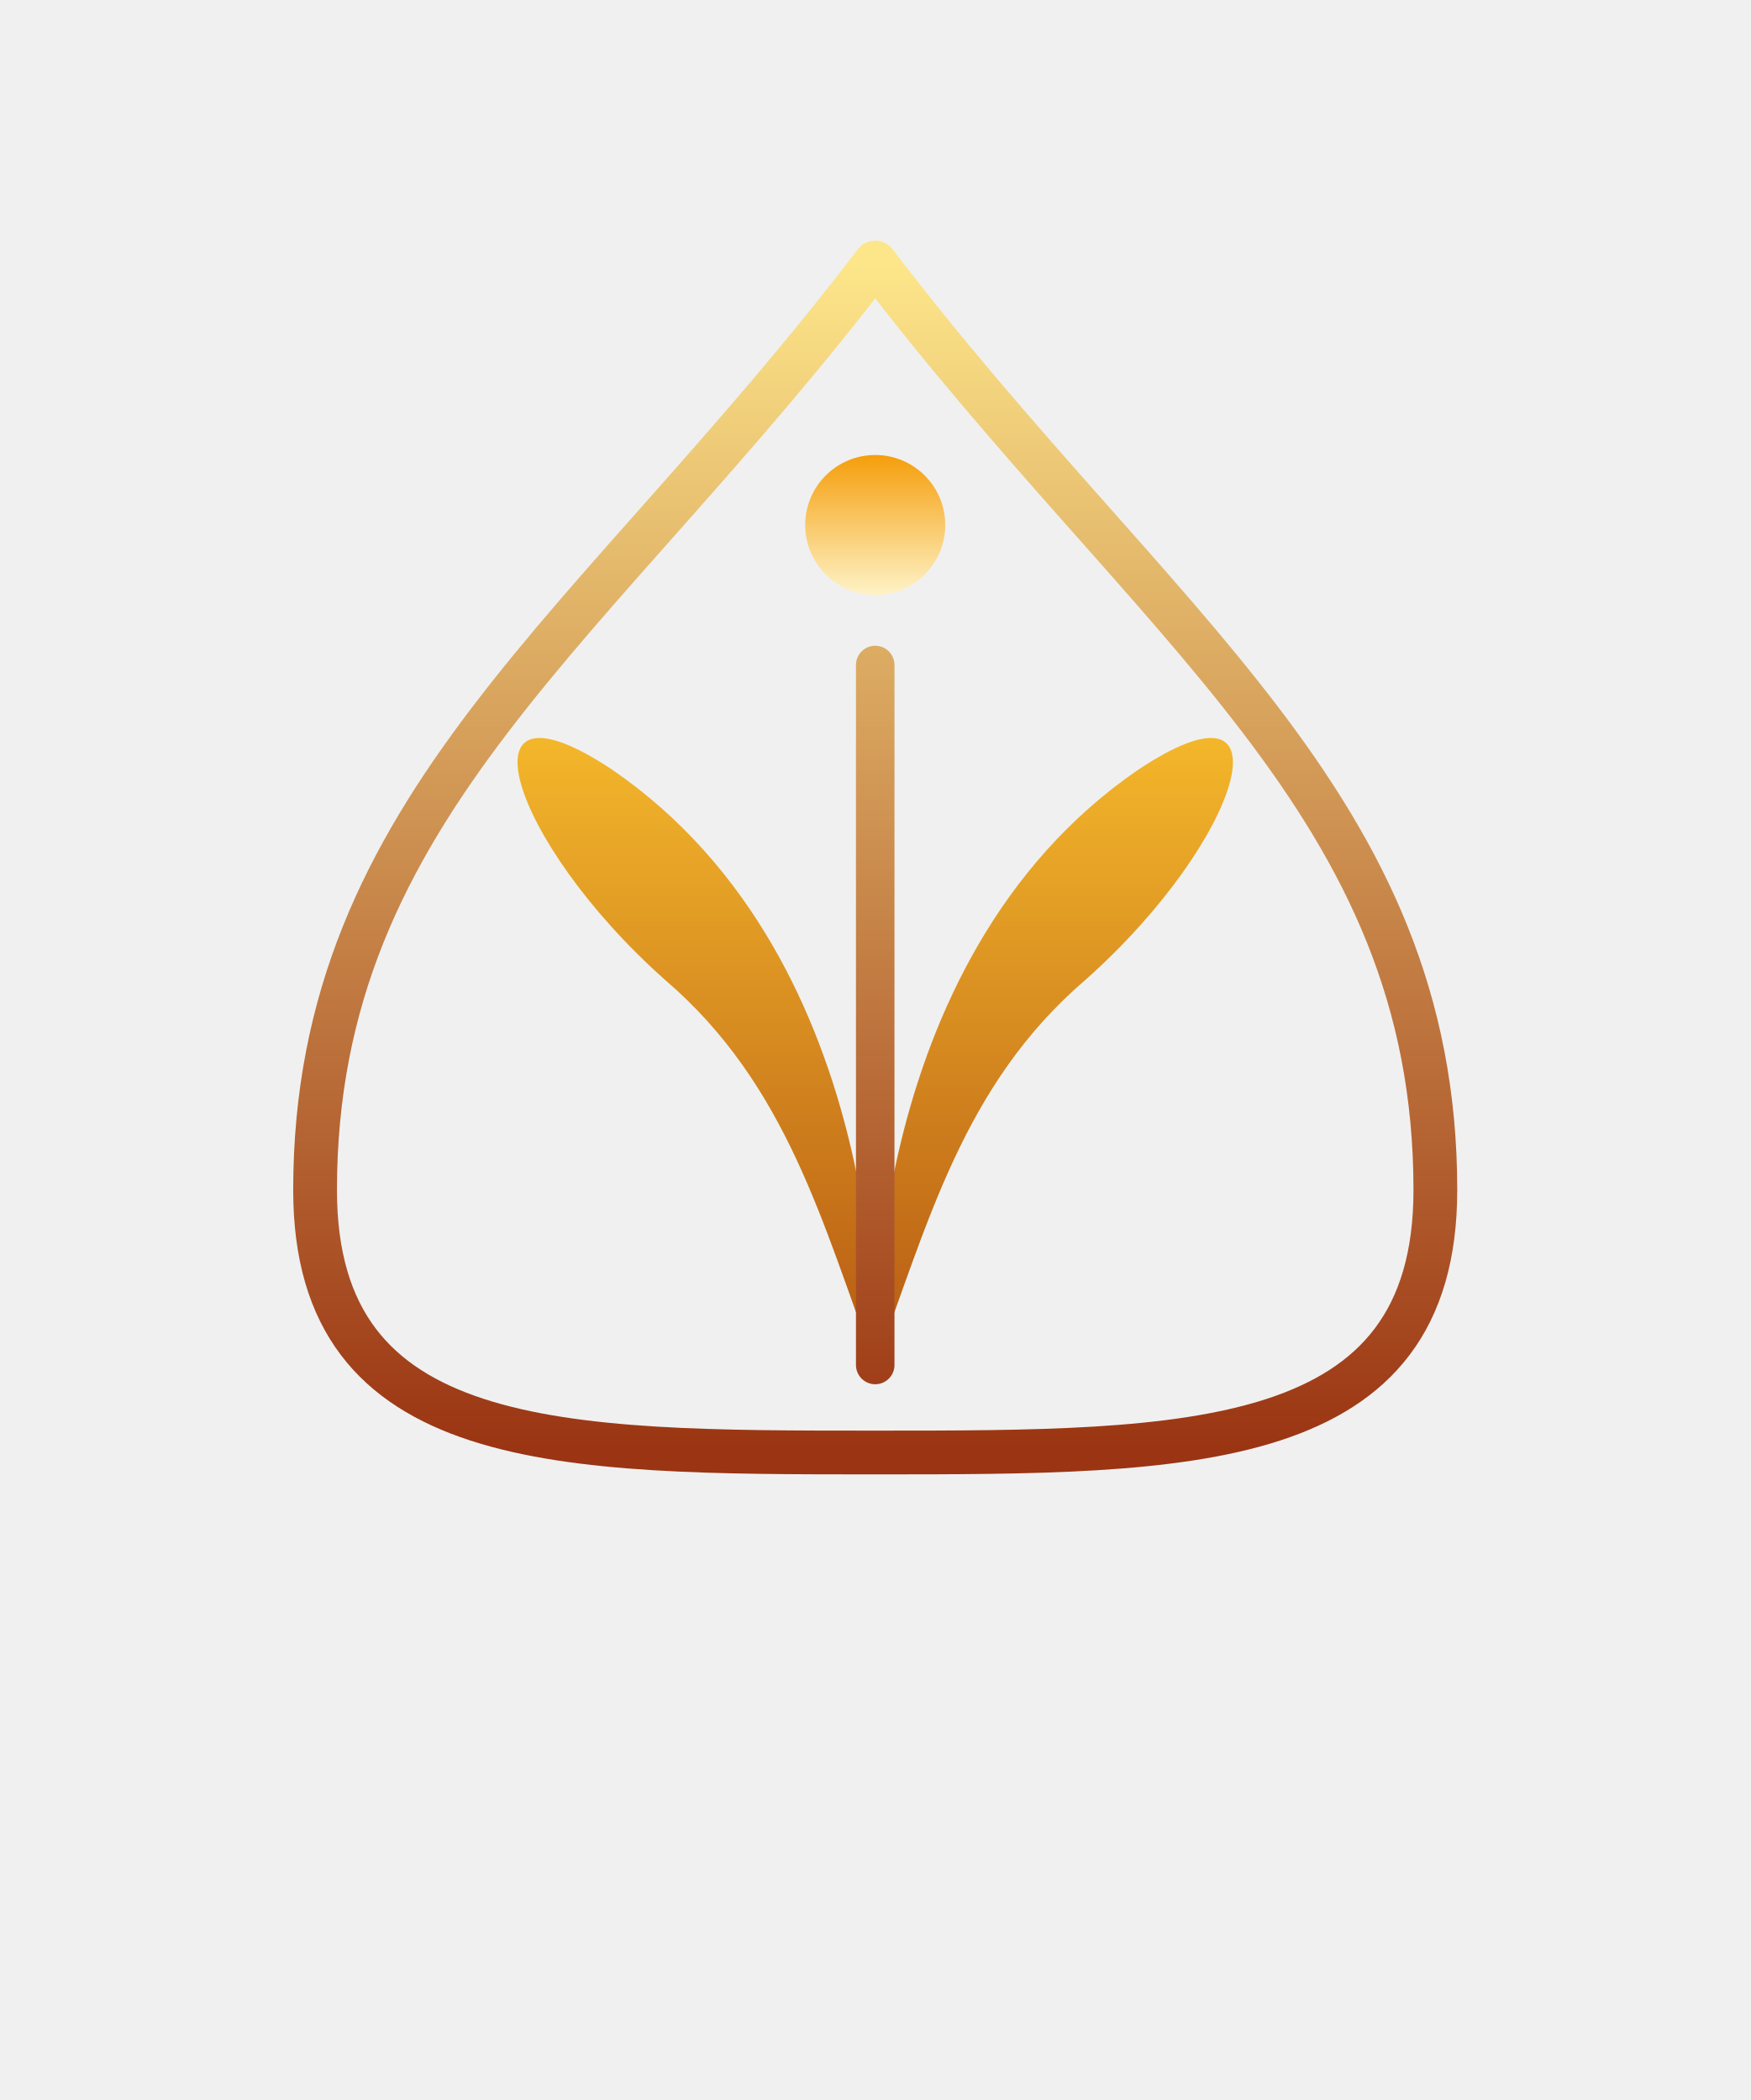
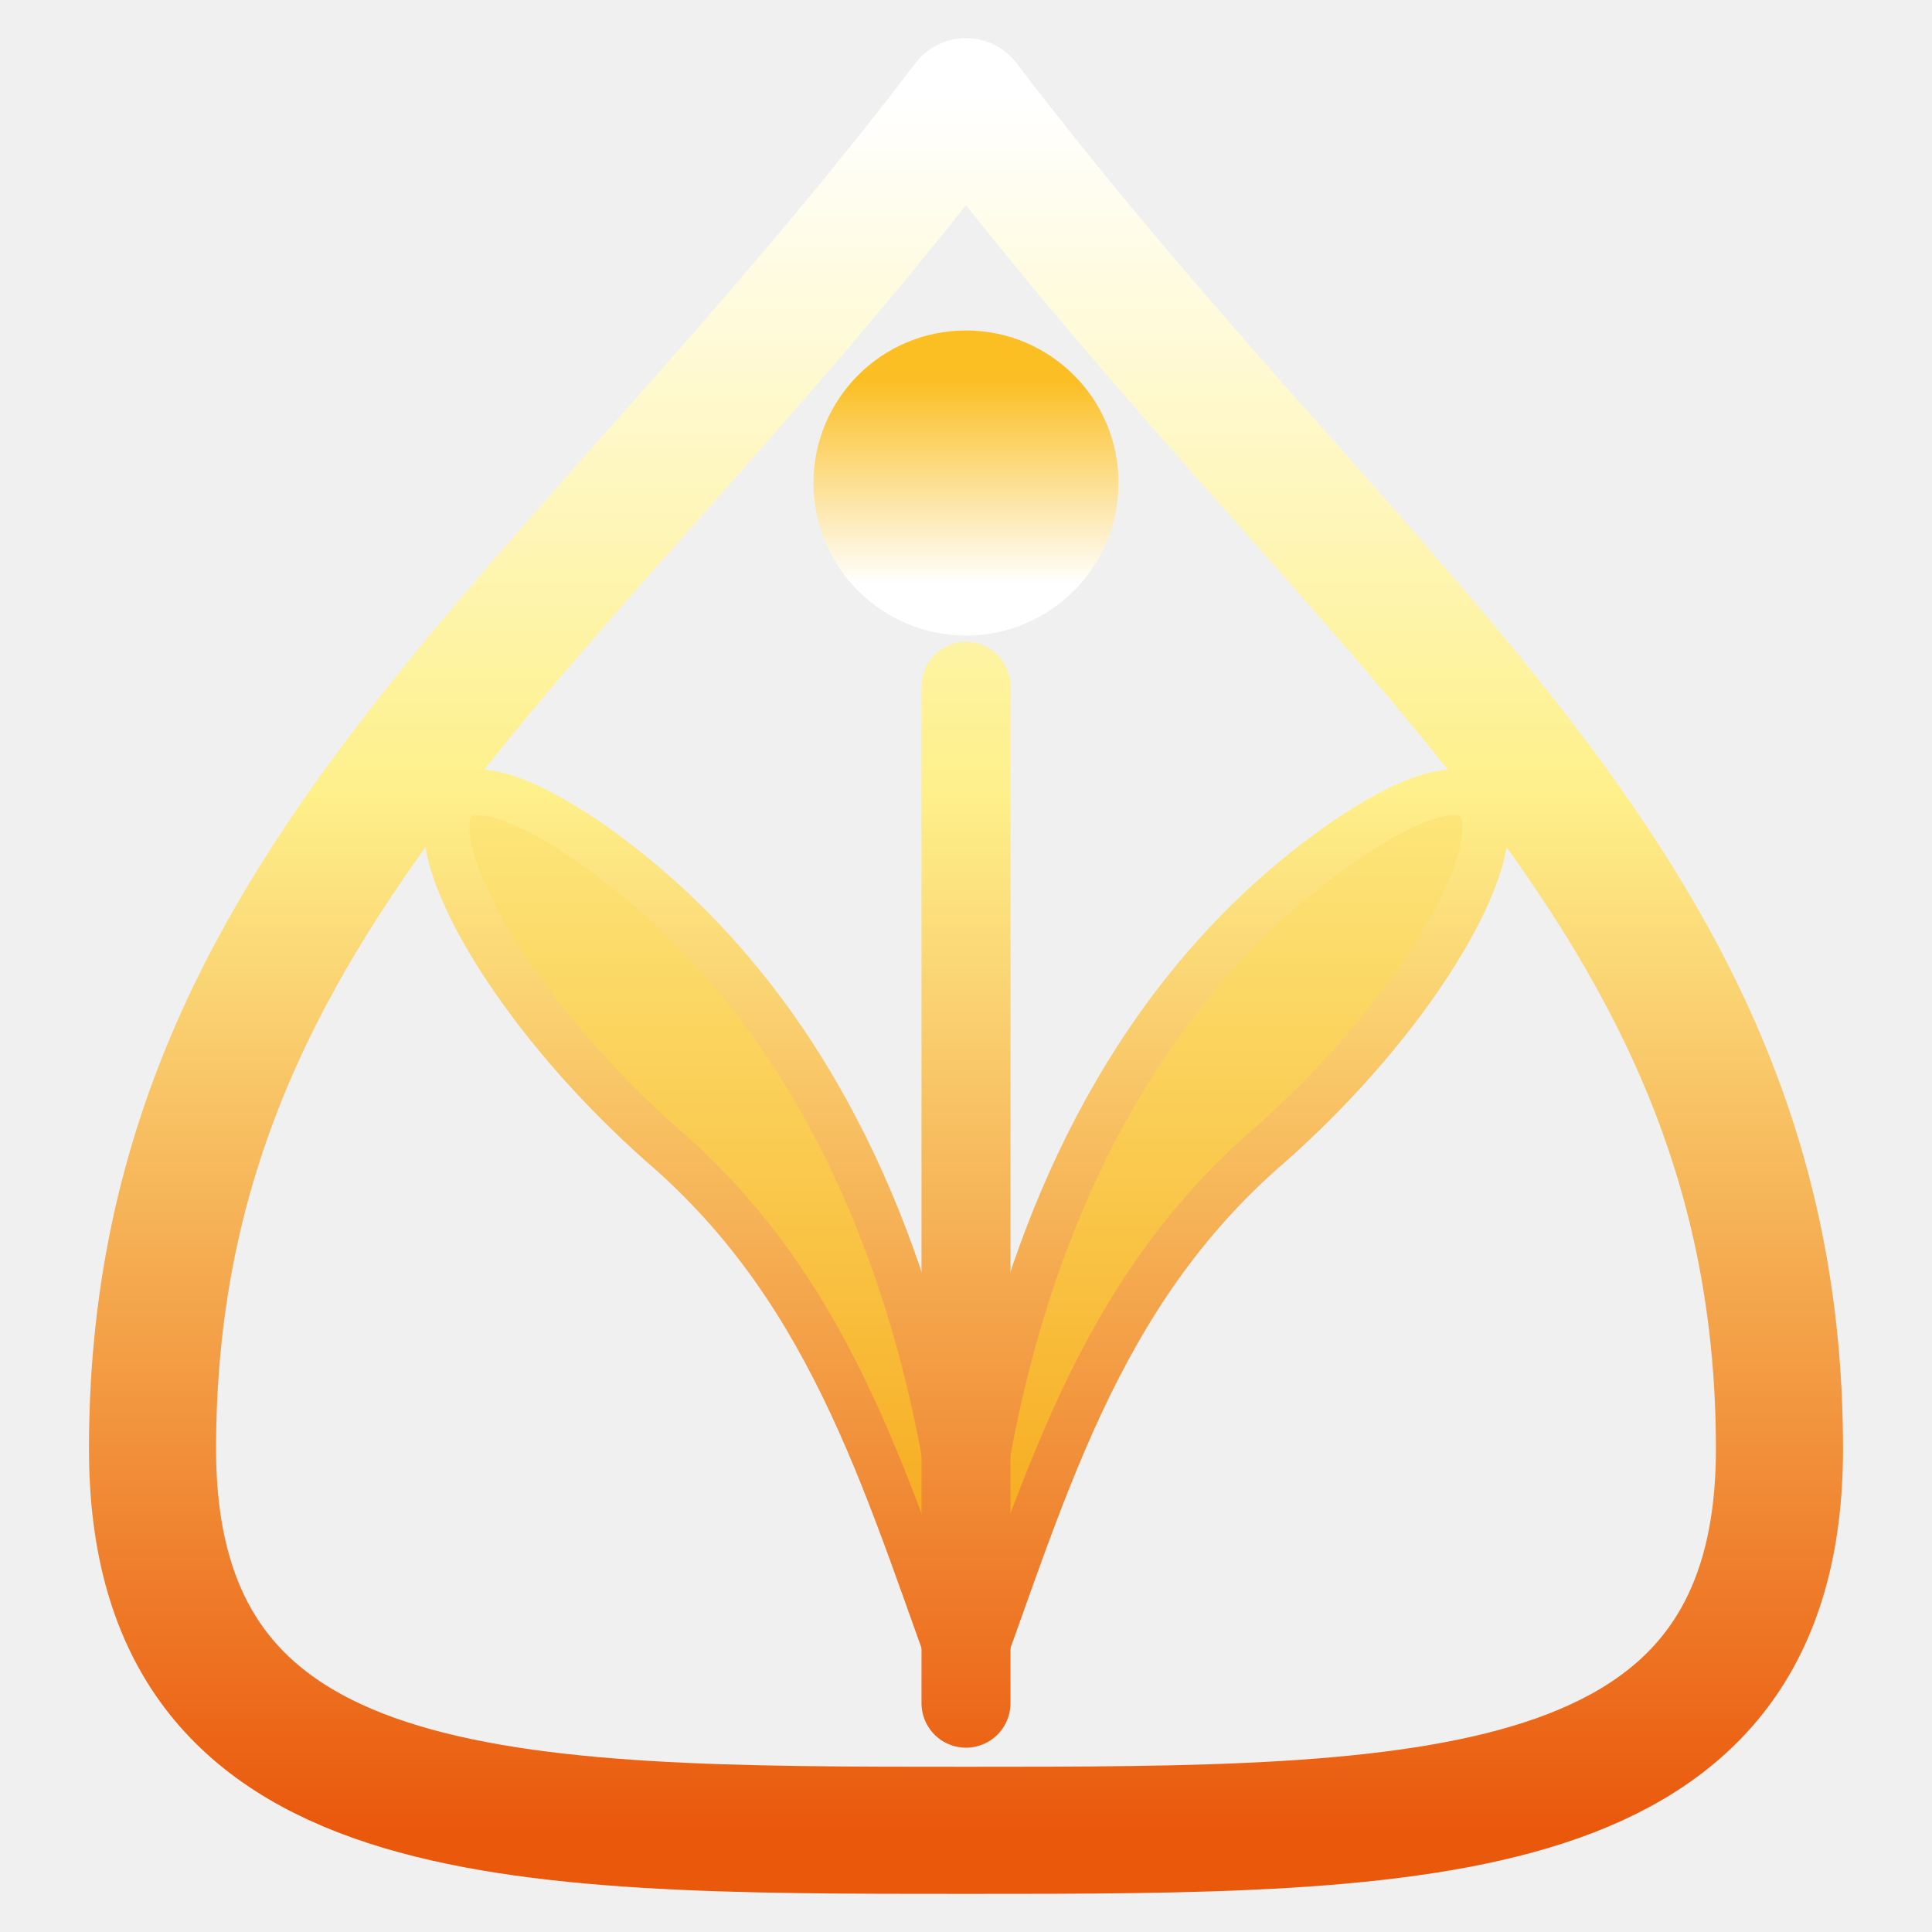
- <svg xmlns="http://www.w3.org/2000/svg" viewBox="0 0 100 120" fill="none">
-   <path id="svg-droplet-glow" d="M50 12 C68 33 85 45 85 68 C85 85 68 85 50 85 C32 85 15 85 15 68 C15 45 32 33 50 12 Z" fill="url(#grad-accent-glow)" opacity="0.12" style="opacity: 0;" />
-   <path id="svg-droplet-contour" d="M50 15 C66 36 82 46 82 68 C82 83 68 83 50 83 C32 83 18 83 18 68 C18 46 34 36 50 15 Z" stroke="url(#grad-contour-stroke)" stroke-width="2.5" stroke-linecap="round" stroke-linejoin="round" style="display: block;" />
-   <path id="svg-leaf-left" d="M50 78 C50 78 51 55 35 44 C26 38 29 48 38 56 C45 62 47 70 50 78 Z" fill="url(#grad-leaf-main)" opacity="0.95" stroke="none" stroke-width="1.8" />
-   <path id="svg-leaf-right" d="M50 78 C50 78 49 55 65 44 C74 38 71 48 62 56 C55 62 53 70 50 78 Z" fill="url(#grad-leaf-main)" opacity="0.95" stroke="none" stroke-width="1.8" />
-   <path id="svg-leaf-stem" d="M50 78 V38" stroke="url(#grad-contour-stroke)" stroke-width="2.2" stroke-linecap="round" />
-   <circle id="svg-dewdrop" cx="50" cy="30" r="4" fill="url(#grad-dewdrop-color)" />
+ <svg xmlns="http://www.w3.org/2000/svg" viewBox="12 11 76 76" fill="none">
+   <path id="svg-droplet-glow" d="M50 12 C68 33 85 45 85 68 C85 85 68 85 50 85 C32 85 15 85 15 68 C15 45 32 33 50 12 Z" fill="url(#grad-accent-glow)" opacity="0.2" style="opacity: 0;" />
+   <path id="svg-droplet-contour" d="M50 15 C66 36 82 46 82 68 C82 83 68 83 50 83 C32 83 18 83 18 68 C18 46 34 36 50 15 Z" stroke="url(#grad-contour-stroke)" stroke-width="5.0" stroke-linecap="round" stroke-linejoin="round" style="display: block;" />
+   <path id="svg-leaf-left" d="M50 78 C50 78 51 55 35 44 C26 38 29 48 38 56 C45 62 47 70 50 78 Z" fill="url(#grad-leaf-main)" opacity="1.0" stroke="url(#grad-contour-stroke)" stroke-width="1.8" stroke-linejoin="round" />
+   <path id="svg-leaf-right" d="M50 78 C50 78 49 55 65 44 C74 38 71 48 62 56 C55 62 53 70 50 78 Z" fill="url(#grad-leaf-main)" opacity="1.0" stroke="url(#grad-contour-stroke)" stroke-width="1.8" stroke-linejoin="round" />
+   <path id="svg-leaf-stem" d="M50 78 V38" stroke="url(#grad-contour-stroke)" stroke-width="3.5" stroke-linecap="round" />
+   <circle id="svg-dewdrop" cx="50" cy="30" r="6" fill="url(#grad-dewdrop-color)" />
  <g id="svg-brand-text-group" style="display: none;">
-     <text id="svg-brand-name" x="50" y="103" text-anchor="middle" fill="#FFFFFF" font-family="'Montserrat', sans-serif" font-weight="500" font-size="7.5" letter-spacing="0.18em">ginkvora</text>
-     <text id="svg-brand-tagline" x="50" y="112" text-anchor="middle" fill="#D97706" font-family="'Inter', sans-serif" font-weight="600" font-size="3.5" letter-spacing="0.32em">PURE &amp; NATURAL</text>
+     <text id="svg-brand-name" x="50" y="103" text-anchor="middle" fill="#FFFFFF" font-family="'Montserrat', sans-serif" font-weight="700" font-size="7.5" letter-spacing="0.18em">ginkvora</text>
+     <text id="svg-brand-tagline" x="50" y="112" text-anchor="middle" fill="#D97706" font-family="'Inter', sans-serif" font-weight="700" font-size="3.5" letter-spacing="0.32em">PURE &amp; NATURAL</text>
  </g>
  <defs>
    <linearGradient id="grad-accent-glow" x1="50" y1="12" x2="50" y2="85" gradientUnits="userSpaceOnUse">
      <stop offset="0%" stop-color="#34d399" />
      <stop offset="100%" stop-color="#059669" />
    </linearGradient>
    <linearGradient id="grad-contour-stroke" x1="50" y1="15" x2="50" y2="83" gradientUnits="userSpaceOnUse">
-       <stop offset="0%" stop-color="#fde68a" />
-       <stop offset="100%" stop-color="#9a3412" />
+       <stop offset="0%" stop-color="#ffffff" />
+       <stop offset="40%" stop-color="#fef08a" />
+       <stop offset="100%" stop-color="#ea580c" />
    </linearGradient>
    <linearGradient id="grad-leaf-main" x1="50" y1="38" x2="50" y2="78" gradientUnits="userSpaceOnUse">
-       <stop id="grad-leaf-stop-1" offset="0%" stop-color="#fbbf24" />
-       <stop id="grad-leaf-stop-2" offset="100%" stop-color="#b45309" />
+       <stop id="grad-leaf-stop-1" offset="0%" stop-color="#fef08a" />
+       <stop id="grad-leaf-stop-2" offset="100%" stop-color="#f59e0b" />
    </linearGradient>
    <linearGradient id="grad-dewdrop-color" x1="50" y1="26" x2="50" y2="34" gradientUnits="userSpaceOnUse">
-       <stop id="grad-dew-stop-1" offset="0%" stop-color="#f59e0b" />
-       <stop id="grad-dew-stop-2" offset="100%" stop-color="#fef3c7" />
+       <stop id="grad-dew-stop-1" offset="0%" stop-color="#fbbf24" />
+       <stop id="grad-dew-stop-2" offset="100%" stop-color="#ffffff" />
    </linearGradient>
  </defs>
</svg>
